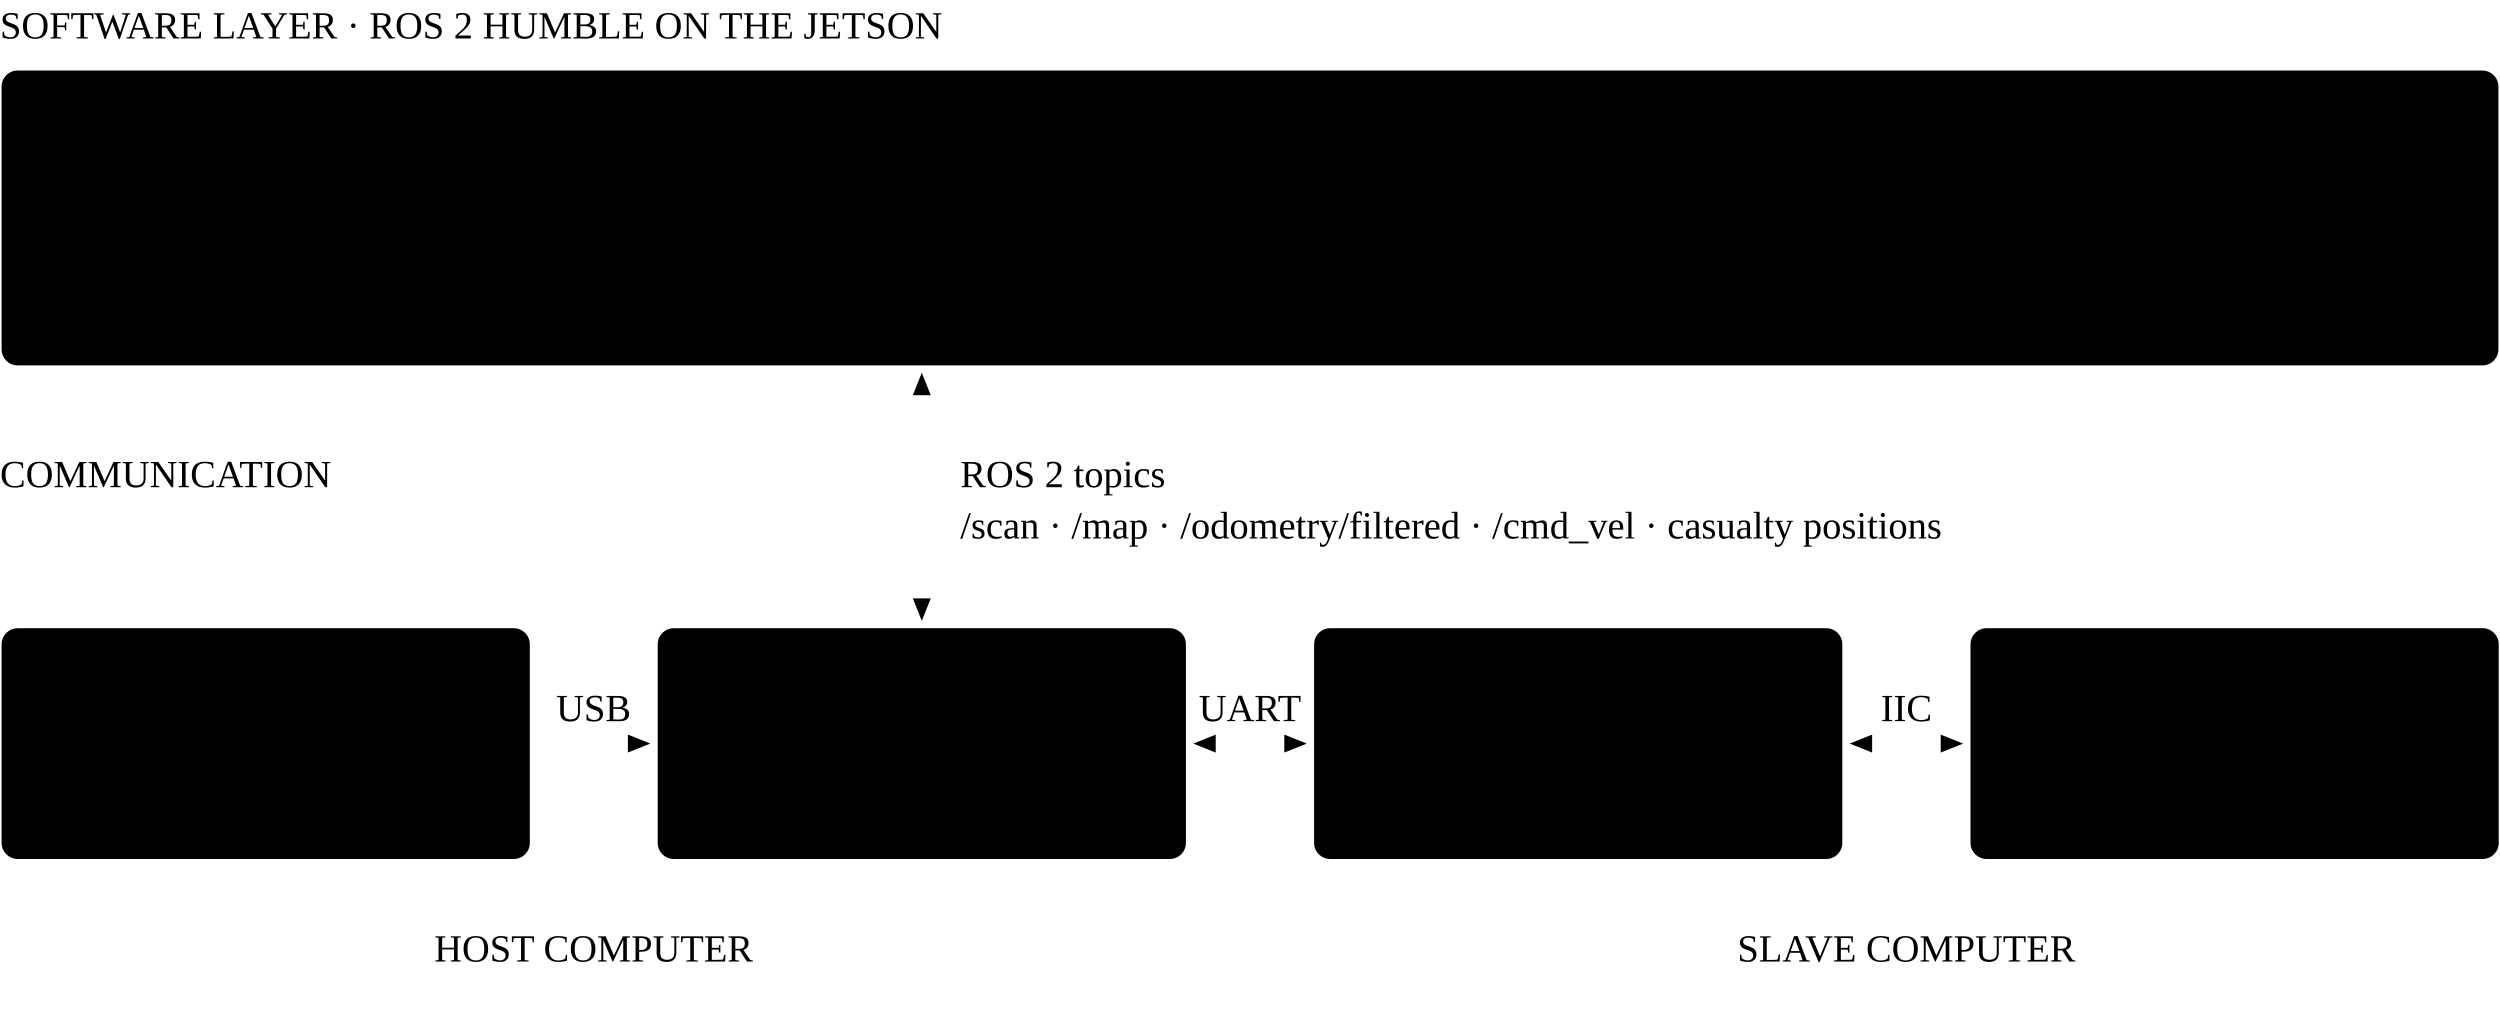
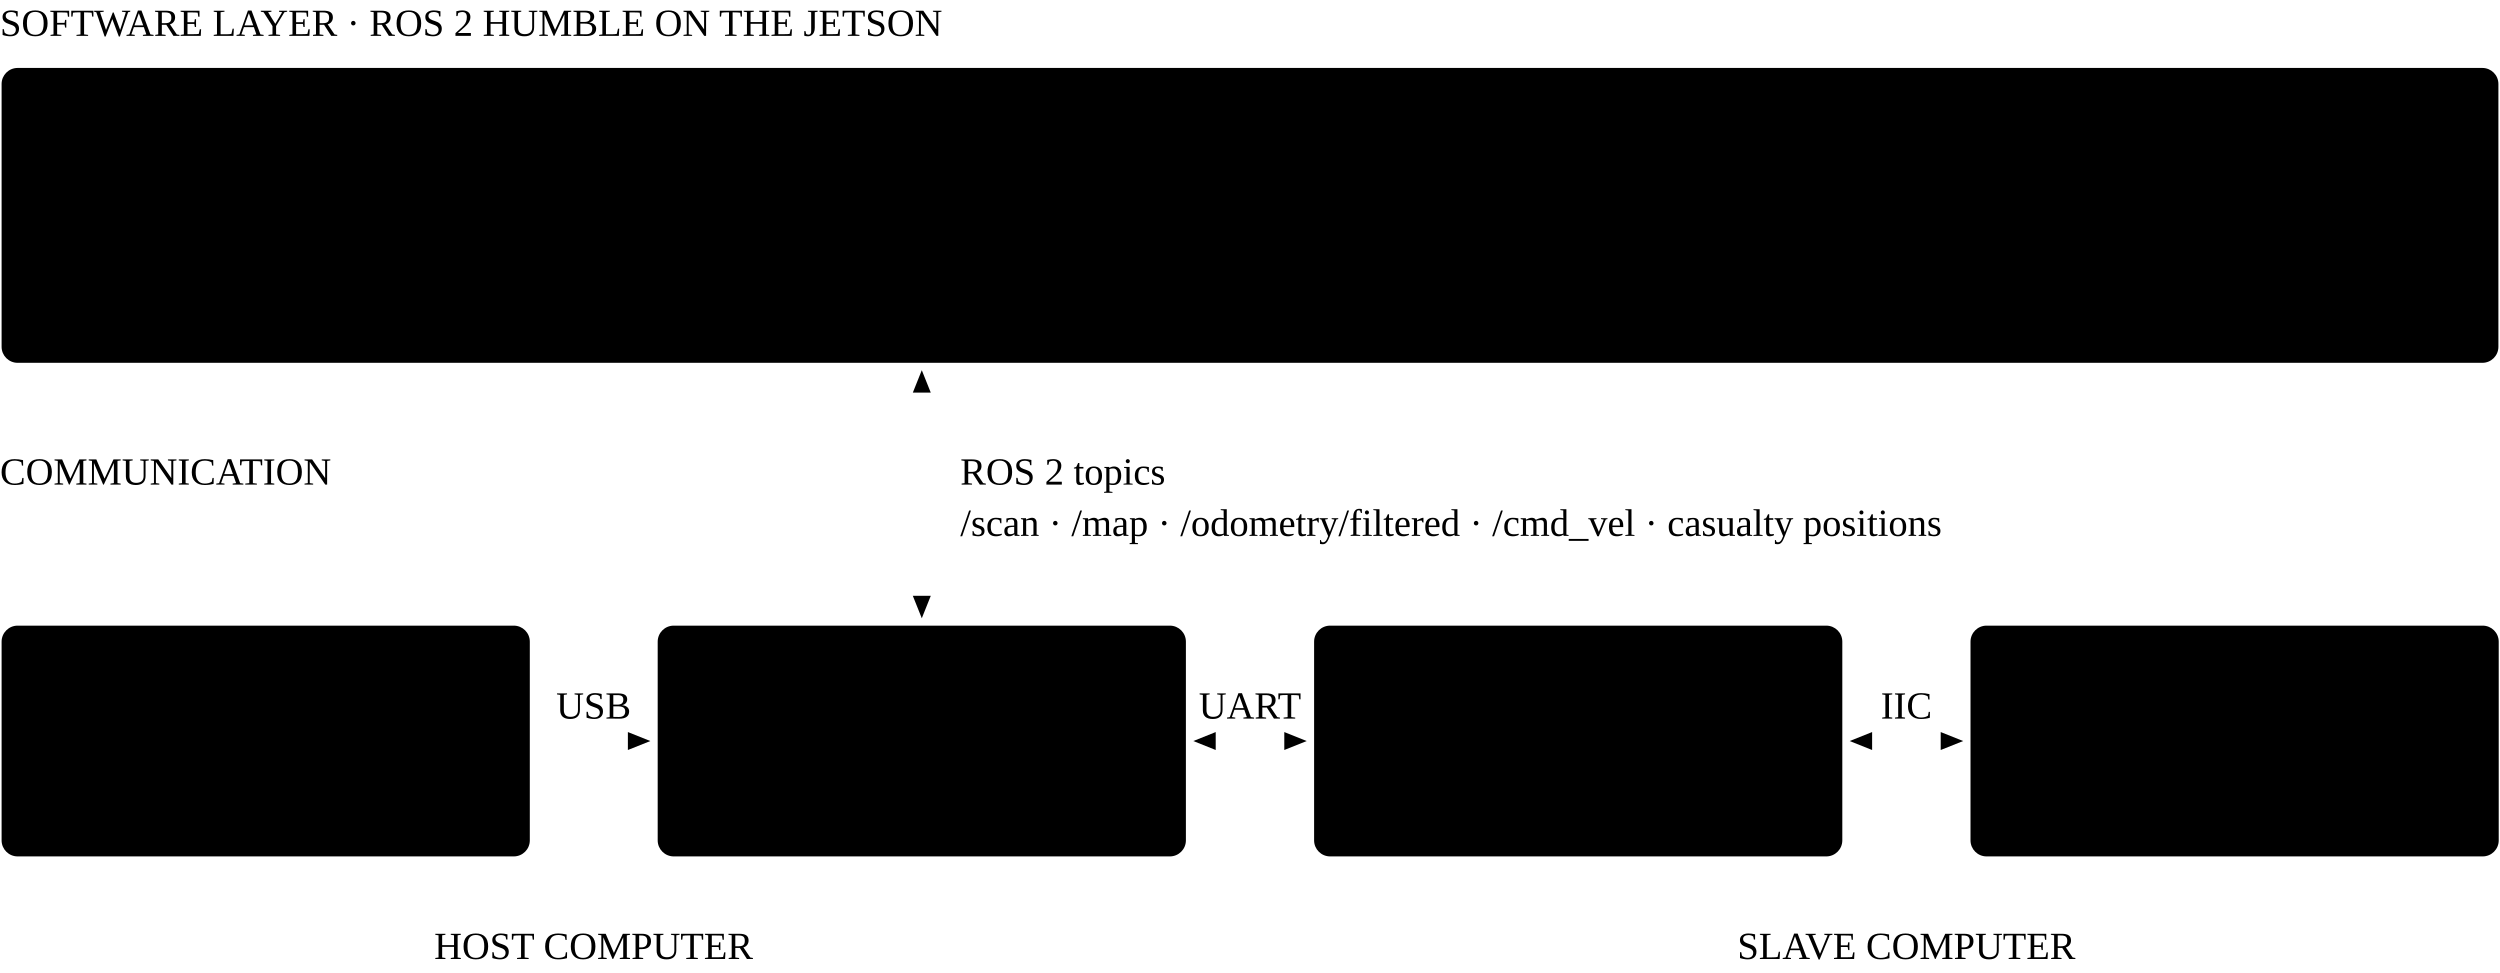
- <svg xmlns="http://www.w3.org/2000/svg" class="fig-svg" viewBox="0 0 780 318" role="img" aria-label="Three-layer architecture: hardware, communication links and the ROS 2 software stack">
+ <svg xmlns="http://www.w3.org/2000/svg" class="fig-svg" viewBox="0 0.8 780 303.5" role="img" aria-label="Three-layer architecture: hardware, communication links and the ROS 2 software stack">
  <defs>
    <marker id="vehicle_arch-ah" viewBox="0 0 10 10" refX="9" refY="5" markerWidth="7" markerHeight="7" orient="auto-start-reverse">
      <path d="M0,1 L10,5 L0,9 z" class="ah" />
    </marker>
    <marker id="vehicle_arch-ahacc" viewBox="0 0 10 10" refX="9" refY="5" markerWidth="7" markerHeight="7" orient="auto-start-reverse">
      <path d="M0,1 L10,5 L0,9 z" class="ah k-acc" />
    </marker>
    <marker id="vehicle_arch-ahblue" viewBox="0 0 10 10" refX="9" refY="5" markerWidth="7" markerHeight="7" orient="auto-start-reverse">
      <path d="M0,1 L10,5 L0,9 z" class="ah k-blue" />
    </marker>
    <marker id="vehicle_arch-ahmut" viewBox="0 0 10 10" refX="9" refY="5" markerWidth="7" markerHeight="7" orient="auto-start-reverse">
      <path d="M0,1 L10,5 L0,9 z" class="ah k-mut" />
    </marker>
  </defs>
  <text x="0.0" y="12.0" class="cap">SOFTWARE LAYER · ROS 2 HUMBLE ON THE JETSON</text>
  <rect x="0.5" y="22.0" width="779.0" height="92.0" rx="5" class="box k-mut" />
  <rect x="14.0" y="36.0" width="177.5" height="64.0" rx="5" class="box" />
  <text x="102.8" y="58.2" class="t" text-anchor="middle">Cartographer</text>
  <text x="102.8" y="72.6" class="m" text-anchor="middle">2D LiDAR SLAM</text>
  <text x="102.8" y="86.6" class="m" text-anchor="middle">mapping · localization</text>
  <rect x="205.5" y="36.0" width="177.5" height="64.0" rx="5" class="box" />
  <text x="294.2" y="58.2" class="t" text-anchor="middle">Navigation2</text>
  <text x="294.2" y="72.6" class="m" text-anchor="middle">global + local planning</text>
  <text x="294.2" y="86.6" class="m" text-anchor="middle">costmaps · control</text>
  <rect x="397.0" y="36.0" width="177.5" height="64.0" rx="5" class="box k-blue" />
  <text x="485.8" y="58.2" class="t" text-anchor="middle">Casualty localization</text>
  <text x="485.8" y="72.6" class="m" text-anchor="middle">YOLOv11-seg + depth</text>
  <text x="485.8" y="86.6" class="m" text-anchor="middle">→ map coordinates</text>
  <rect x="588.5" y="36.0" width="177.5" height="64.0" rx="5" class="box k-acc" />
  <text x="677.2" y="58.2" class="t" text-anchor="middle">Frontier exploration</text>
  <text x="677.2" y="72.6" class="m" text-anchor="middle">information gain</text>
  <text x="677.2" y="86.6" class="m" text-anchor="middle">vs. travel cost</text>
  <rect x="0.5" y="196.0" width="164.8" height="72.0" rx="5" class="box" />
  <text x="82.9" y="222.2" class="t" text-anchor="middle">Sensors</text>
  <text x="82.9" y="236.6" class="m" text-anchor="middle">RPLIDAR C1 · 2D LiDAR</text>
  <text x="82.9" y="250.6" class="m" text-anchor="middle">Astra Pro Plus · RGB-D</text>
  <rect x="205.2" y="196.0" width="164.8" height="72.0" rx="5" class="box k-blue" />
  <text x="287.6" y="222.2" class="t" text-anchor="middle">Jetson Orin NX 16GB</text>
  <text x="287.6" y="236.6" class="m" text-anchor="middle">Ubuntu 22.04</text>
  <text x="287.6" y="250.6" class="m" text-anchor="middle">ROS 2 Humble</text>
  <rect x="410.0" y="196.0" width="164.8" height="72.0" rx="5" class="box" />
  <text x="492.4" y="222.2" class="t" text-anchor="middle">STM32F407VET6</text>
  <text x="492.4" y="236.6" class="m" text-anchor="middle">Cortex-M4 · 168 MHz</text>
  <text x="492.4" y="250.6" class="m" text-anchor="middle">motor control</text>
  <rect x="614.8" y="196.0" width="164.8" height="72.0" rx="5" class="box" />
  <text x="697.1" y="222.2" class="t" text-anchor="middle">IMU &amp; drive</text>
  <text x="697.1" y="236.6" class="m" text-anchor="middle">MPU6050 IMU</text>
  <text x="697.1" y="250.6" class="m" text-anchor="middle">MG513 motors · tracks</text>
  <path d="M168.2,232.0 L202.2,232.0" class="ln" marker-end="url(#vehicle_arch-ah)" />
  <text x="185.2" y="225.0" class="m" text-anchor="middle">USB</text>
  <path d="M373.0,232.0 L407.0,232.0" class="ln" marker-start="url(#vehicle_arch-ah)" marker-end="url(#vehicle_arch-ah)" />
  <text x="390.0" y="225.0" class="m" text-anchor="middle">UART</text>
  <path d="M577.8,232.0 L611.8,232.0" class="ln" marker-start="url(#vehicle_arch-ah)" marker-end="url(#vehicle_arch-ah)" />
  <text x="594.8" y="225.0" class="m" text-anchor="middle">IIC</text>
  <path d="M287.6,193.0 L287.6,117.0" class="ln k-blue" marker-start="url(#vehicle_arch-ahblue)" marker-end="url(#vehicle_arch-ahblue)" />
  <text x="0.0" y="152.0" class="cap">COMMUNICATION</text>
  <text x="299.6" y="152.0" class="s blue">ROS 2 topics</text>
  <text x="299.6" y="168.0" class="m">/scan · /map · /odometry/filtered · /cmd_vel · casualty positions</text>
  <line x1="0.5" y1="282.0" x2="370.0" y2="282.0" class="grid" />
  <text x="185.2" y="300.0" class="cap" text-anchor="middle">HOST COMPUTER</text>
  <line x1="410.0" y1="282.0" x2="779.5" y2="282.0" class="grid" />
  <text x="594.8" y="300.0" class="cap" text-anchor="middle">SLAVE COMPUTER</text>
</svg>
